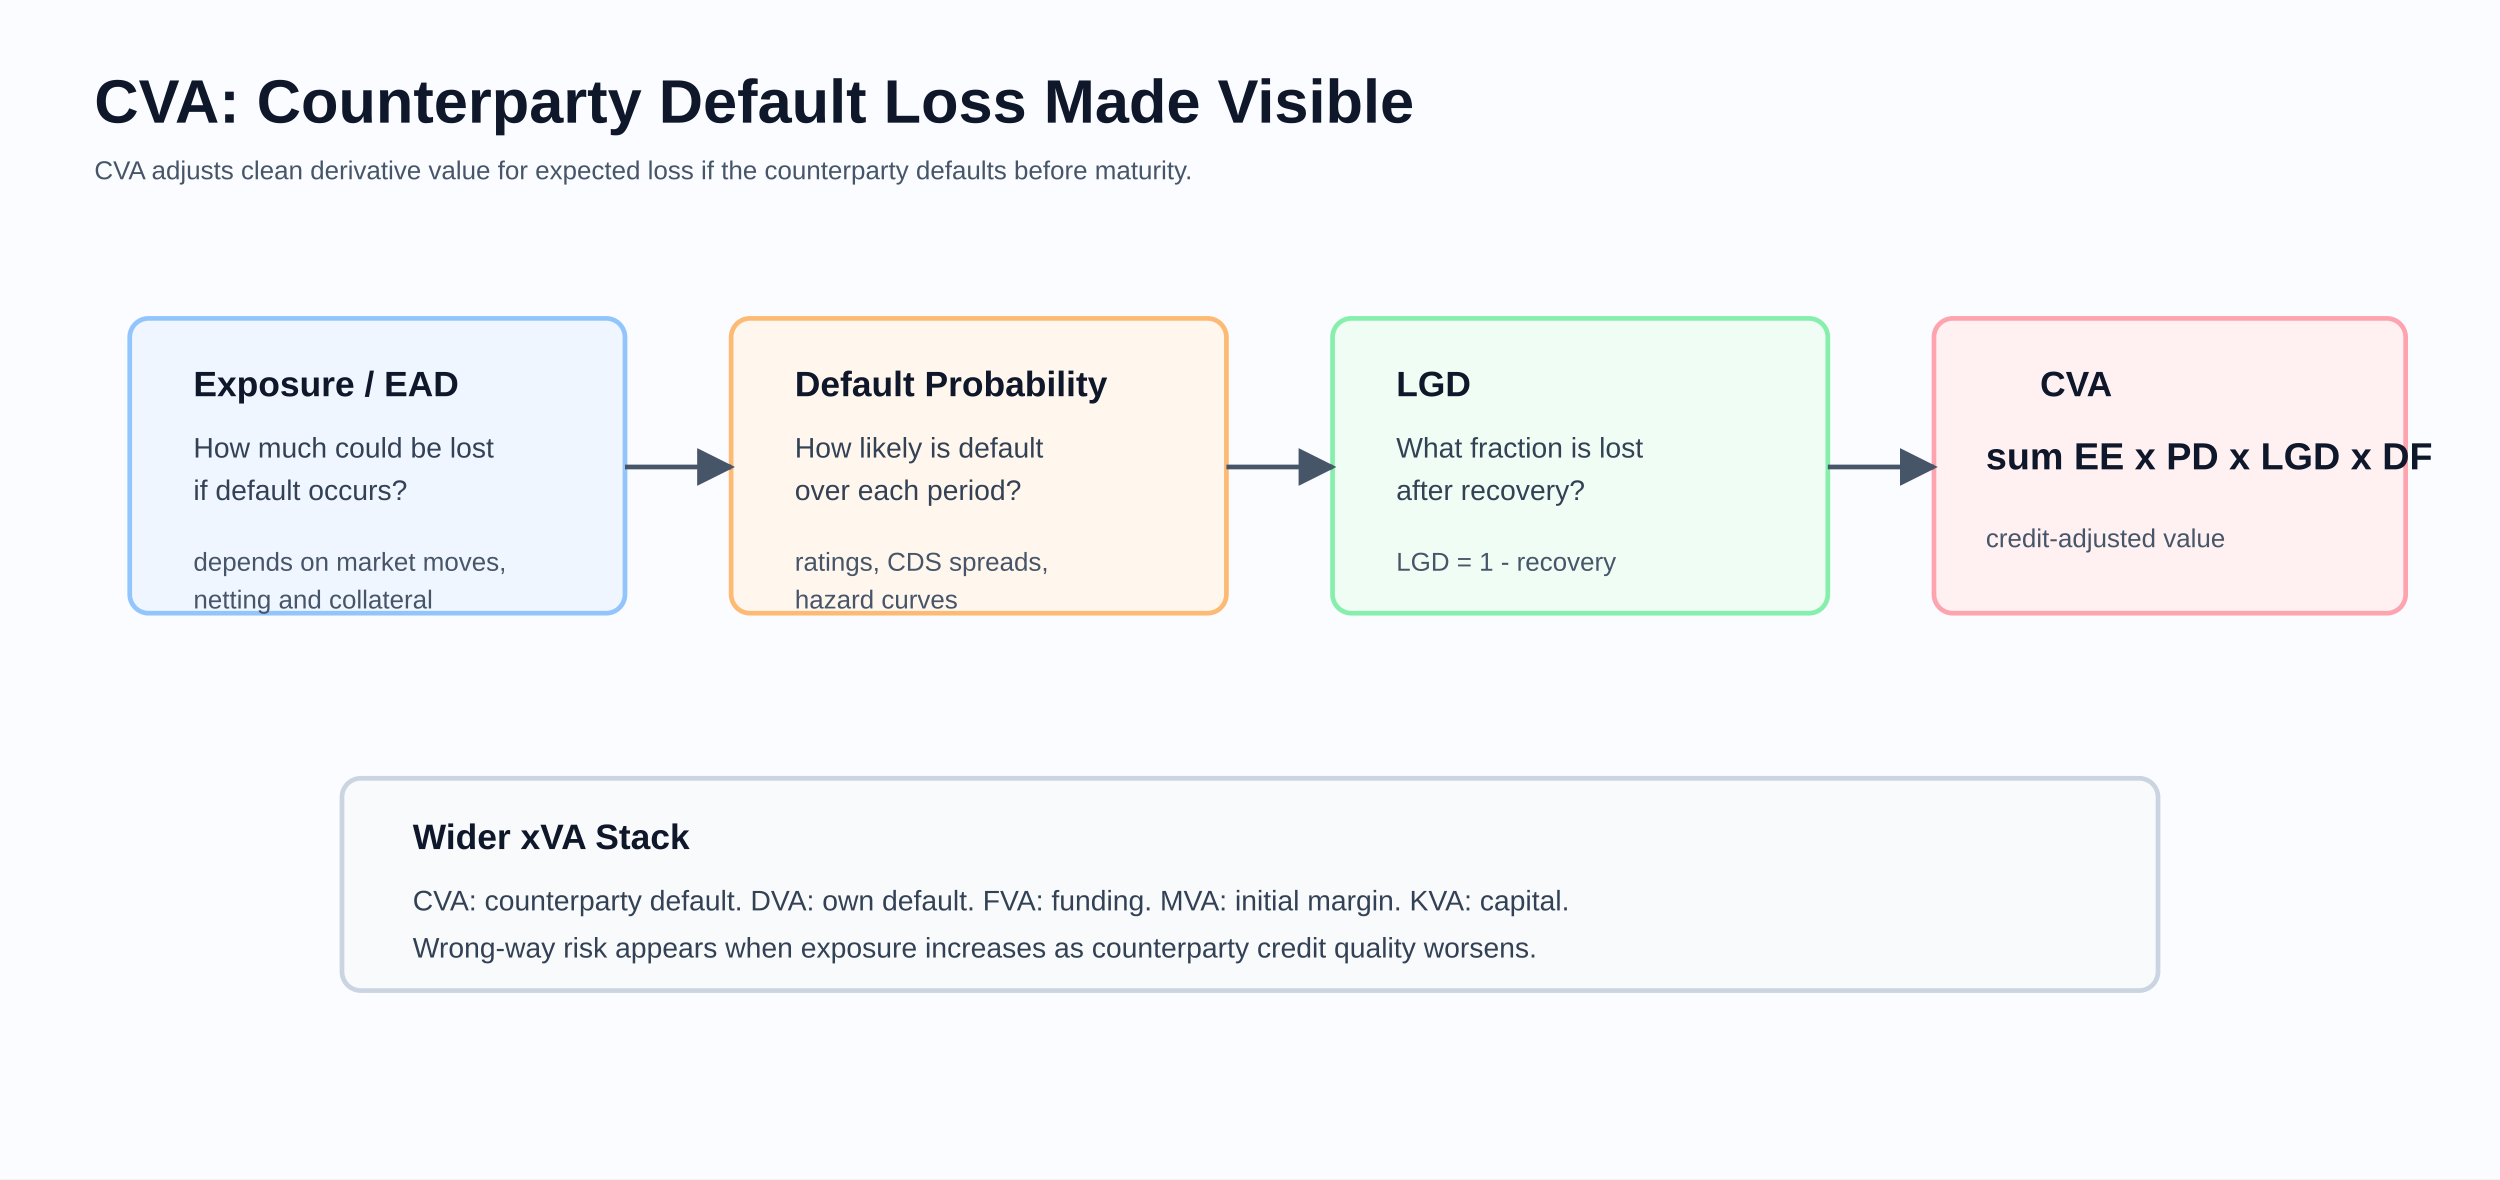
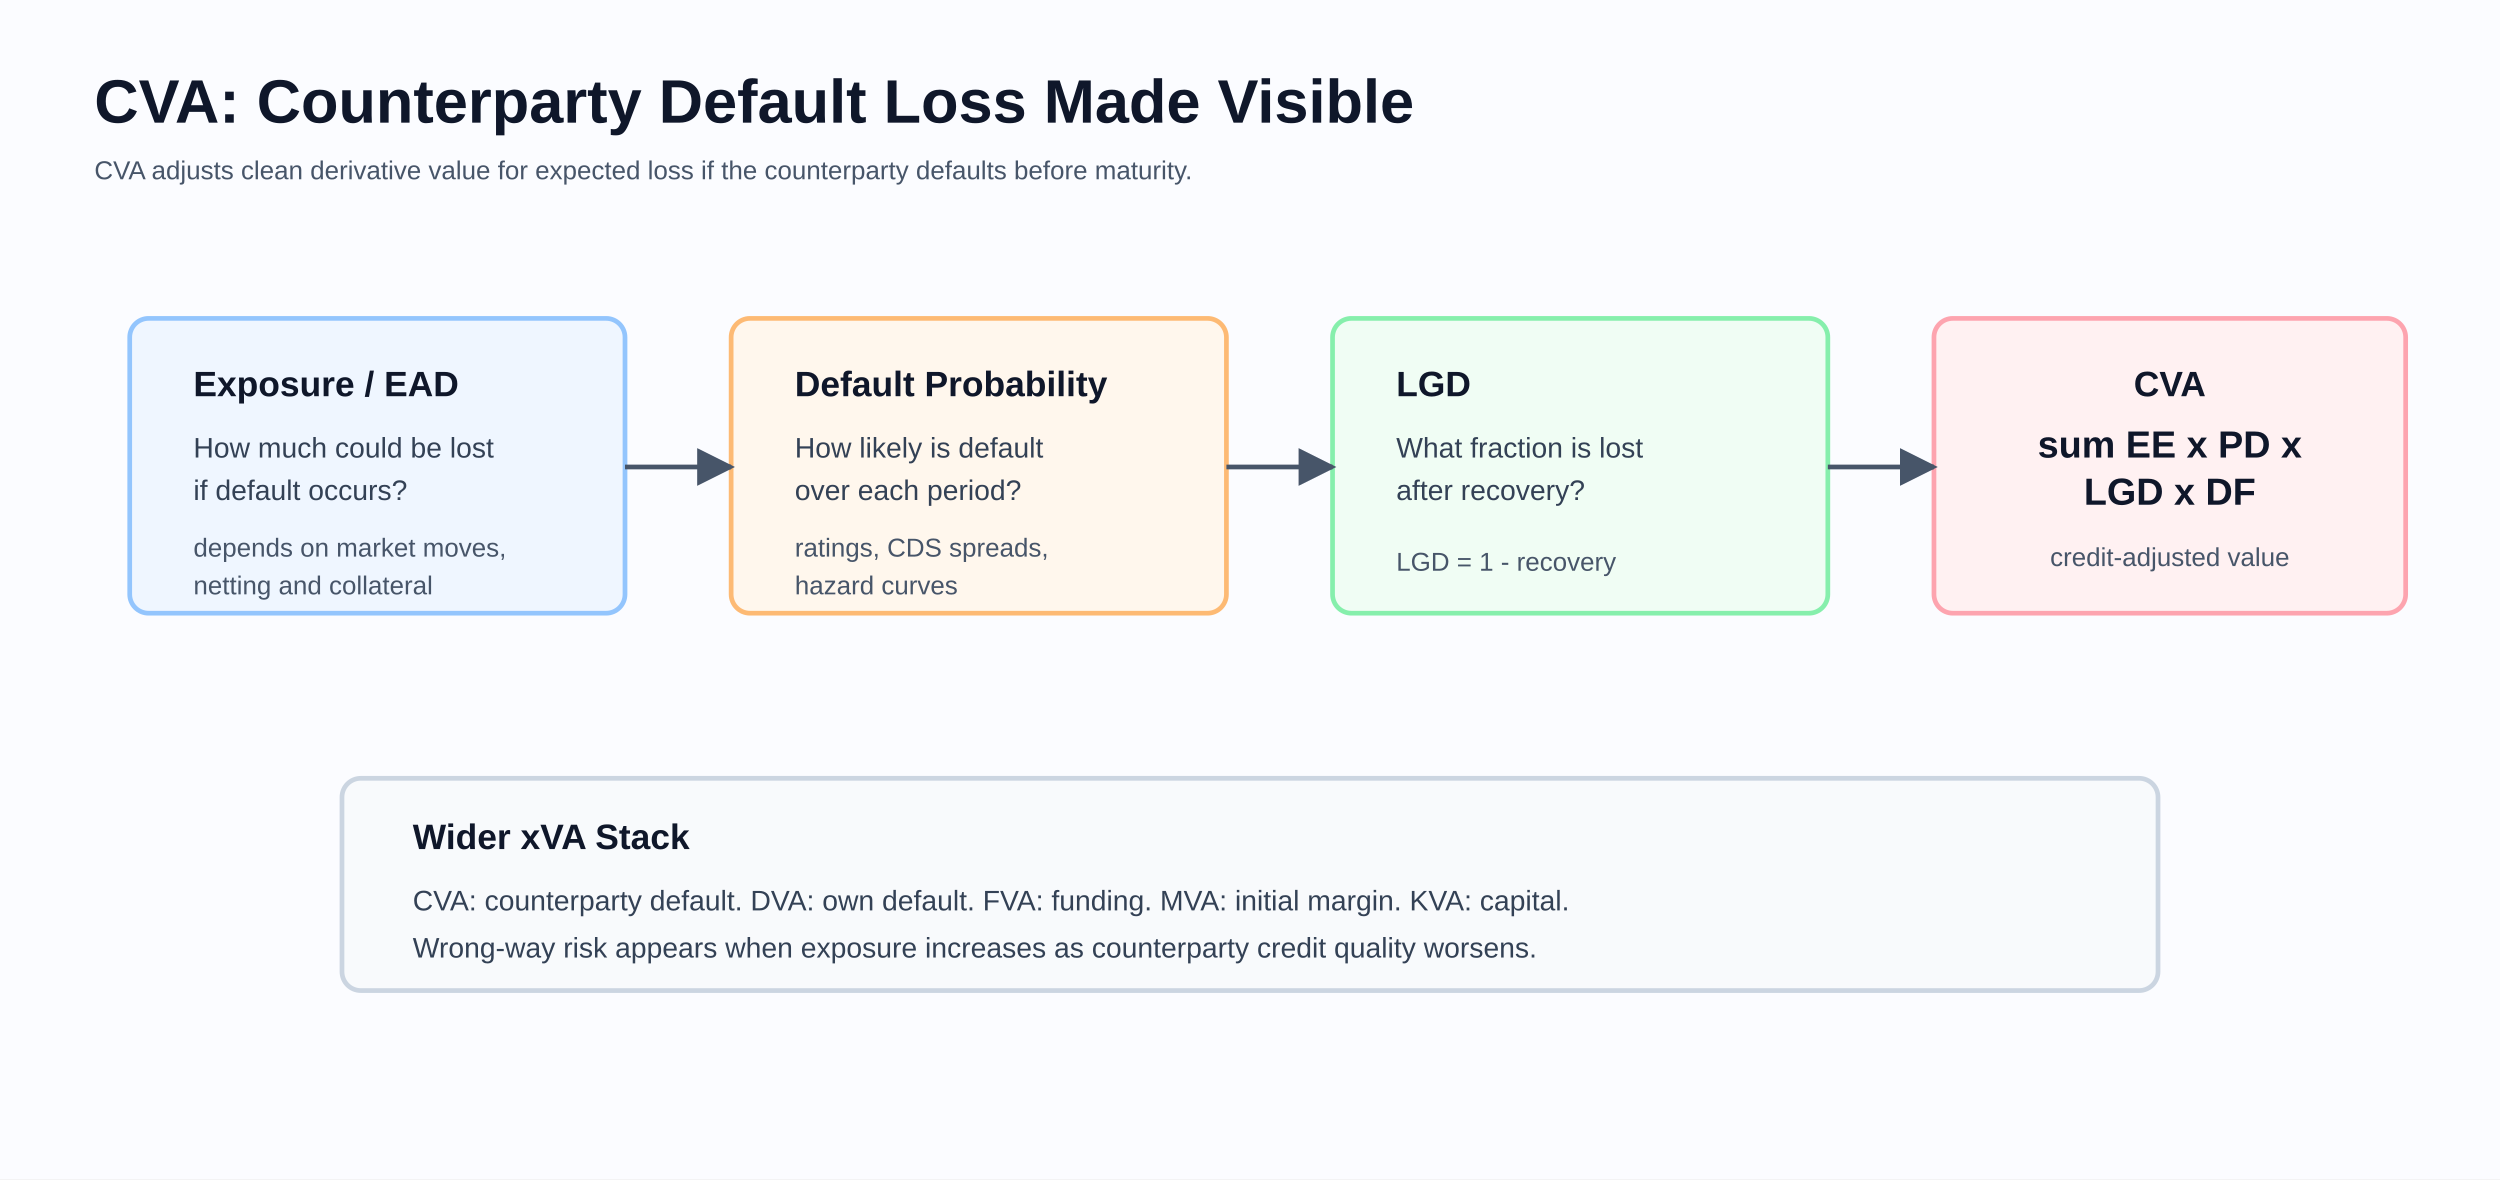
<svg xmlns="http://www.w3.org/2000/svg" width="1060" height="500" viewBox="0 0 1060 500" role="img" aria-labelledby="title desc">
  <defs>
    <style>.bg{fill:#fbfcff}.box{fill:#fff;stroke:#cbd5e1;stroke-width:2}.ex{fill:#eff6ff;stroke:#93c5fd}.pd{fill:#fff7ed;stroke:#fdba74}.lgd{fill:#f0fdf4;stroke:#86efac}.cva{fill:#fff1f2;stroke:#fda4af}.xva{fill:#f8fafc;stroke:#cbd5e1}.title{font:bold 26px Arial,sans-serif;fill:#0f172a}.h{font:bold 15px Arial,sans-serif;fill:#0f172a}.txt{font:12px Arial,sans-serif;fill:#334155}.small{font:11px Arial,sans-serif;fill:#475569}.formula{font:bold 16px Arial,sans-serif;fill:#0f172a}.arrow{stroke:#475569;stroke-width:2;fill:none;marker-end:url(#arrow)}</style>
    <marker id="arrow" viewBox="0 0 10 10" refX="9" refY="5" markerWidth="8" markerHeight="8" orient="auto">
      <path d="M0 0L10 5L0 10z" fill="#475569" />
    </marker>
  </defs>
  <rect class="bg" width="1060" height="500" />
  <text class="title" x="40" y="52">CVA: Counterparty Default Loss Made Visible</text>
  <text class="small" x="40" y="76">CVA adjusts clean derivative value for expected loss if the counterparty defaults before maturity.</text>
  <rect class="box ex" x="55" y="135" width="210" height="125" rx="8" />
  <text class="h" x="82" y="168">Exposure / EAD</text>
  <text class="txt" x="82" y="194">How much could be lost</text>
  <text class="txt" x="82" y="212">if default occurs?</text>
-   <text class="small" x="82" y="242">depends on market moves,</text>
-   <text class="small" x="82" y="258">netting and collateral</text>
+   <text class="small" x="82" y="236">depends on market moves,</text>
+   <text class="small" x="82" y="252">netting and collateral</text>
  <rect class="box pd" x="310" y="135" width="210" height="125" rx="8" />
  <text class="h" x="337" y="168">Default Probability</text>
  <text class="txt" x="337" y="194">How likely is default</text>
  <text class="txt" x="337" y="212">over each period?</text>
-   <text class="small" x="337" y="242">ratings, CDS spreads,</text>
-   <text class="small" x="337" y="258">hazard curves</text>
+   <text class="small" x="337" y="236">ratings, CDS spreads,</text>
+   <text class="small" x="337" y="252">hazard curves</text>
  <rect class="box lgd" x="565" y="135" width="210" height="125" rx="8" />
  <text class="h" x="592" y="168">LGD</text>
  <text class="txt" x="592" y="194">What fraction is lost</text>
  <text class="txt" x="592" y="212">after recovery?</text>
  <text class="small" x="592" y="242">LGD = 1 - recovery</text>
  <rect class="box cva" x="820" y="135" width="200" height="125" rx="8" />
-   <text class="h" x="865" y="168">CVA</text>
-   <text class="formula" x="842" y="199">sum EE x PD x LGD x DF</text>
-   <text class="small" x="842" y="232">credit-adjusted value</text>
+   <text class="h" x="920" y="168" text-anchor="middle">CVA</text>
+   <text class="formula" x="920" y="194" text-anchor="middle">sum EE x PD x</text>
+   <text class="formula" x="920" y="214" text-anchor="middle">LGD x DF</text>
+   <text class="small" x="920" y="240" text-anchor="middle">credit-adjusted value</text>
  <path class="arrow" d="M265 198L310 198" />
  <path class="arrow" d="M520 198L565 198" />
  <path class="arrow" d="M775 198L820 198" />
  <rect class="box xva" x="145" y="330" width="770" height="90" rx="8" />
  <text class="h" x="175" y="360">Wider xVA Stack</text>
  <text class="txt" x="175" y="386">CVA: counterparty default. DVA: own default. FVA: funding. MVA: initial margin. KVA: capital.</text>
  <text class="txt" x="175" y="406">Wrong-way risk appears when exposure increases as counterparty credit quality worsens.</text>
</svg>
